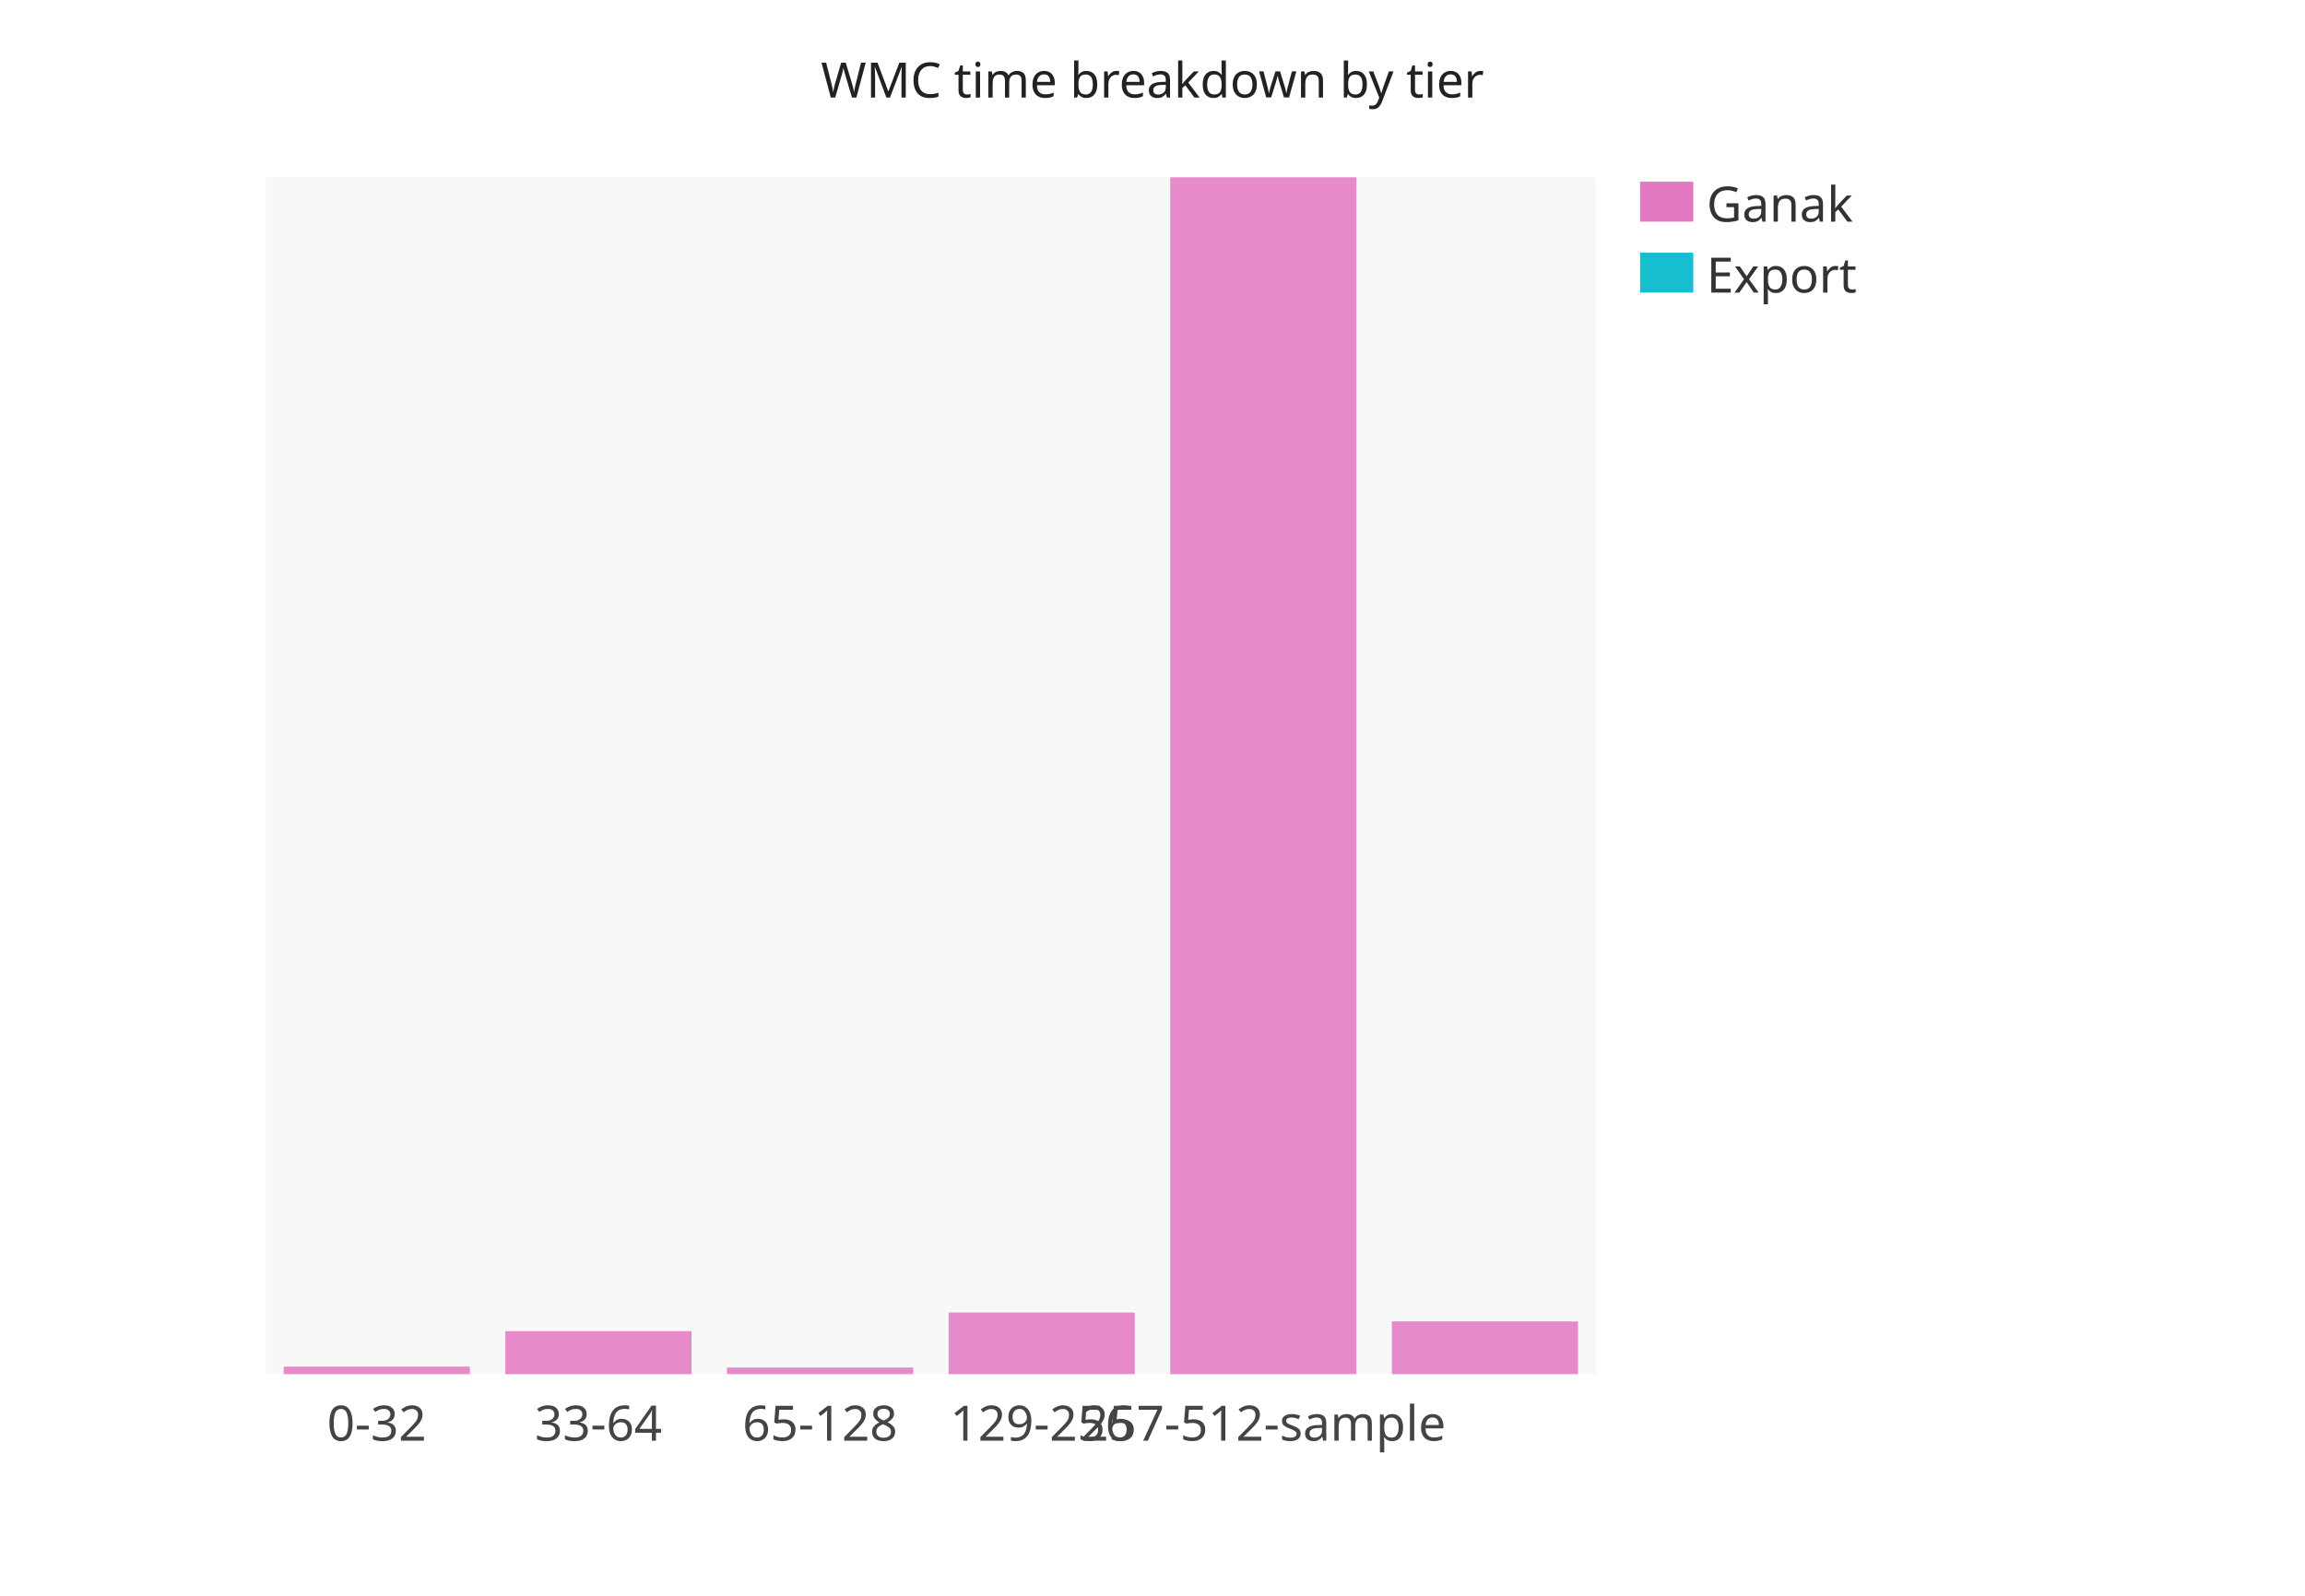
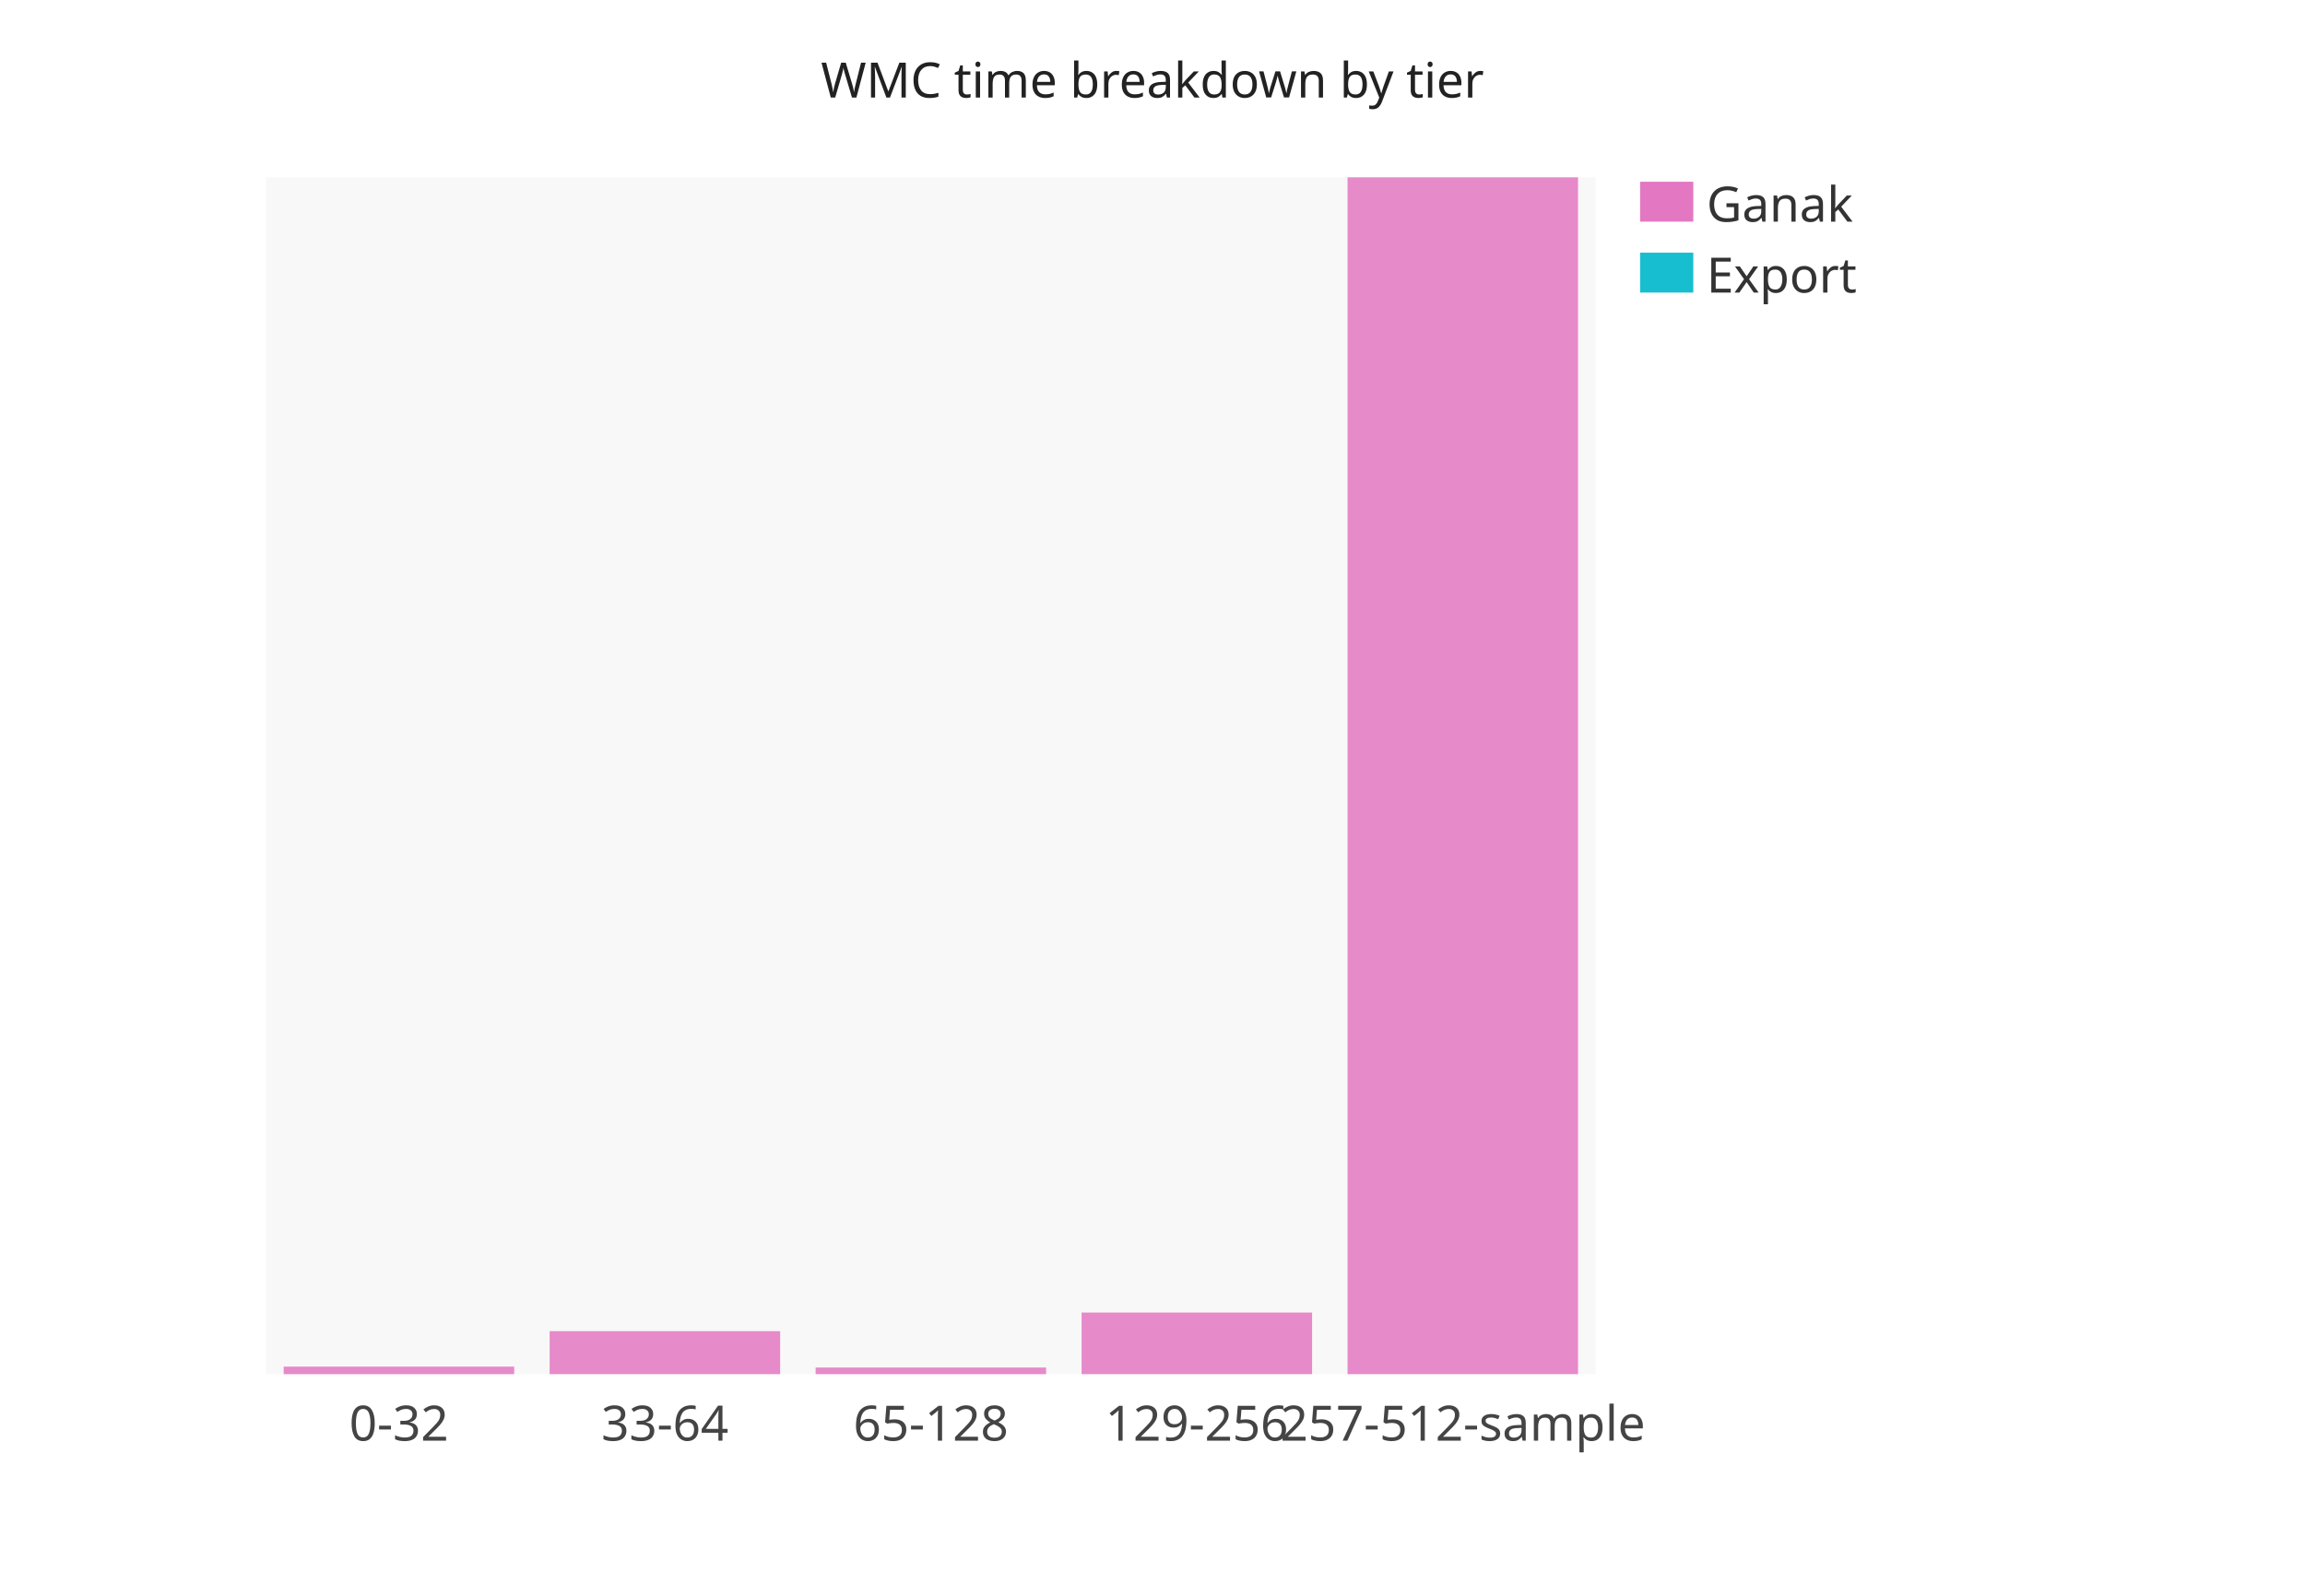
<svg xmlns="http://www.w3.org/2000/svg" width="520" height="360" viewBox="0 0 520 360">
  <style>text{font-family:sans-serif;font-size:11px;}</style>
  <rect x="60.0" y="40.0" width="300.0" height="270.0" fill="#f8f8f8" opacity="1.00" />
  <text x="260.0" y="22.0" text-anchor="middle" fill="#222" font-size="13">WMC time breakdown by tier</text>
-   <text x="85.0" y="325.0" text-anchor="middle" fill="#444" font-size="10">0-32</text>
-   <rect x="64.0" y="308.3" width="42.0" height="0.0" fill="#17becf" opacity="0.85" />
-   <rect x="64.0" y="308.3" width="42.0" height="1.7" fill="#e377c2" opacity="0.85" />
-   <text x="135.0" y="325.0" text-anchor="middle" fill="#444" font-size="10">33-64</text>
-   <rect x="114.0" y="300.3" width="42.0" height="0.0" fill="#17becf" opacity="0.85" />
-   <rect x="114.0" y="300.3" width="42.0" height="9.7" fill="#e377c2" opacity="0.85" />
-   <text x="185.0" y="325.0" text-anchor="middle" fill="#444" font-size="10">65-128</text>
-   <rect x="164.0" y="308.5" width="42.0" height="0.0" fill="#17becf" opacity="0.85" />
-   <rect x="164.0" y="308.5" width="42.0" height="1.5" fill="#e377c2" opacity="0.85" />
-   <text x="235.0" y="325.0" text-anchor="middle" fill="#444" font-size="10">129-256</text>
-   <rect x="214.0" y="296.1" width="42.0" height="0.0" fill="#17becf" opacity="0.85" />
-   <rect x="214.0" y="296.1" width="42.0" height="13.9" fill="#e377c2" opacity="0.85" />
-   <text x="285.0" y="325.0" text-anchor="middle" fill="#444" font-size="10">257-512-sample</text>
-   <rect x="264.0" y="40.0" width="42.0" height="0.0" fill="#17becf" opacity="0.85" />
-   <rect x="264.0" y="40.0" width="42.0" height="270.0" fill="#e377c2" opacity="0.85" />
-   <text x="335.0" y="325.0" text-anchor="middle" fill="#444" font-size="10" />
-   <rect x="314.0" y="298.1" width="42.0" height="0.0" fill="#17becf" opacity="0.85" />
-   <rect x="314.0" y="298.1" width="42.0" height="11.9" fill="#e377c2" opacity="0.85" />
+   <text x="90.0" y="325.0" text-anchor="middle" fill="#444" font-size="10">0-32</text>
+   <rect x="64.0" y="308.3" width="52.0" height="0.0" fill="#17becf" opacity="0.85" />
+   <rect x="64.0" y="308.3" width="52.0" height="1.7" fill="#e377c2" opacity="0.85" />
+   <text x="150.0" y="325.0" text-anchor="middle" fill="#444" font-size="10">33-64</text>
+   <rect x="124.0" y="300.3" width="52.0" height="0.0" fill="#17becf" opacity="0.85" />
+   <rect x="124.0" y="300.3" width="52.0" height="9.7" fill="#e377c2" opacity="0.85" />
+   <text x="210.0" y="325.0" text-anchor="middle" fill="#444" font-size="10">65-128</text>
+   <rect x="184.0" y="308.5" width="52.0" height="0.0" fill="#17becf" opacity="0.85" />
+   <rect x="184.0" y="308.5" width="52.0" height="1.5" fill="#e377c2" opacity="0.85" />
+   <text x="270.0" y="325.0" text-anchor="middle" fill="#444" font-size="10">129-256</text>
+   <rect x="244.0" y="296.1" width="52.0" height="0.0" fill="#17becf" opacity="0.85" />
+   <rect x="244.0" y="296.1" width="52.0" height="13.9" fill="#e377c2" opacity="0.85" />
+   <text x="330.0" y="325.0" text-anchor="middle" fill="#444" font-size="10">257-512-sample</text>
+   <rect x="304.0" y="40.0" width="52.0" height="0.0" fill="#17becf" opacity="0.85" />
+   <rect x="304.0" y="40.0" width="52.0" height="270.0" fill="#e377c2" opacity="0.85" />
  <rect x="370.0" y="41.0" width="12.0" height="9.0" fill="#e377c2" opacity="1.00" />
  <text x="385.0" y="50.0" text-anchor="start" fill="#333" font-size="10">Ganak</text>
  <rect x="370.0" y="57.0" width="12.0" height="9.0" fill="#17becf" opacity="1.00" />
  <text x="385.0" y="66.0" text-anchor="start" fill="#333" font-size="10">Export</text>
</svg>
